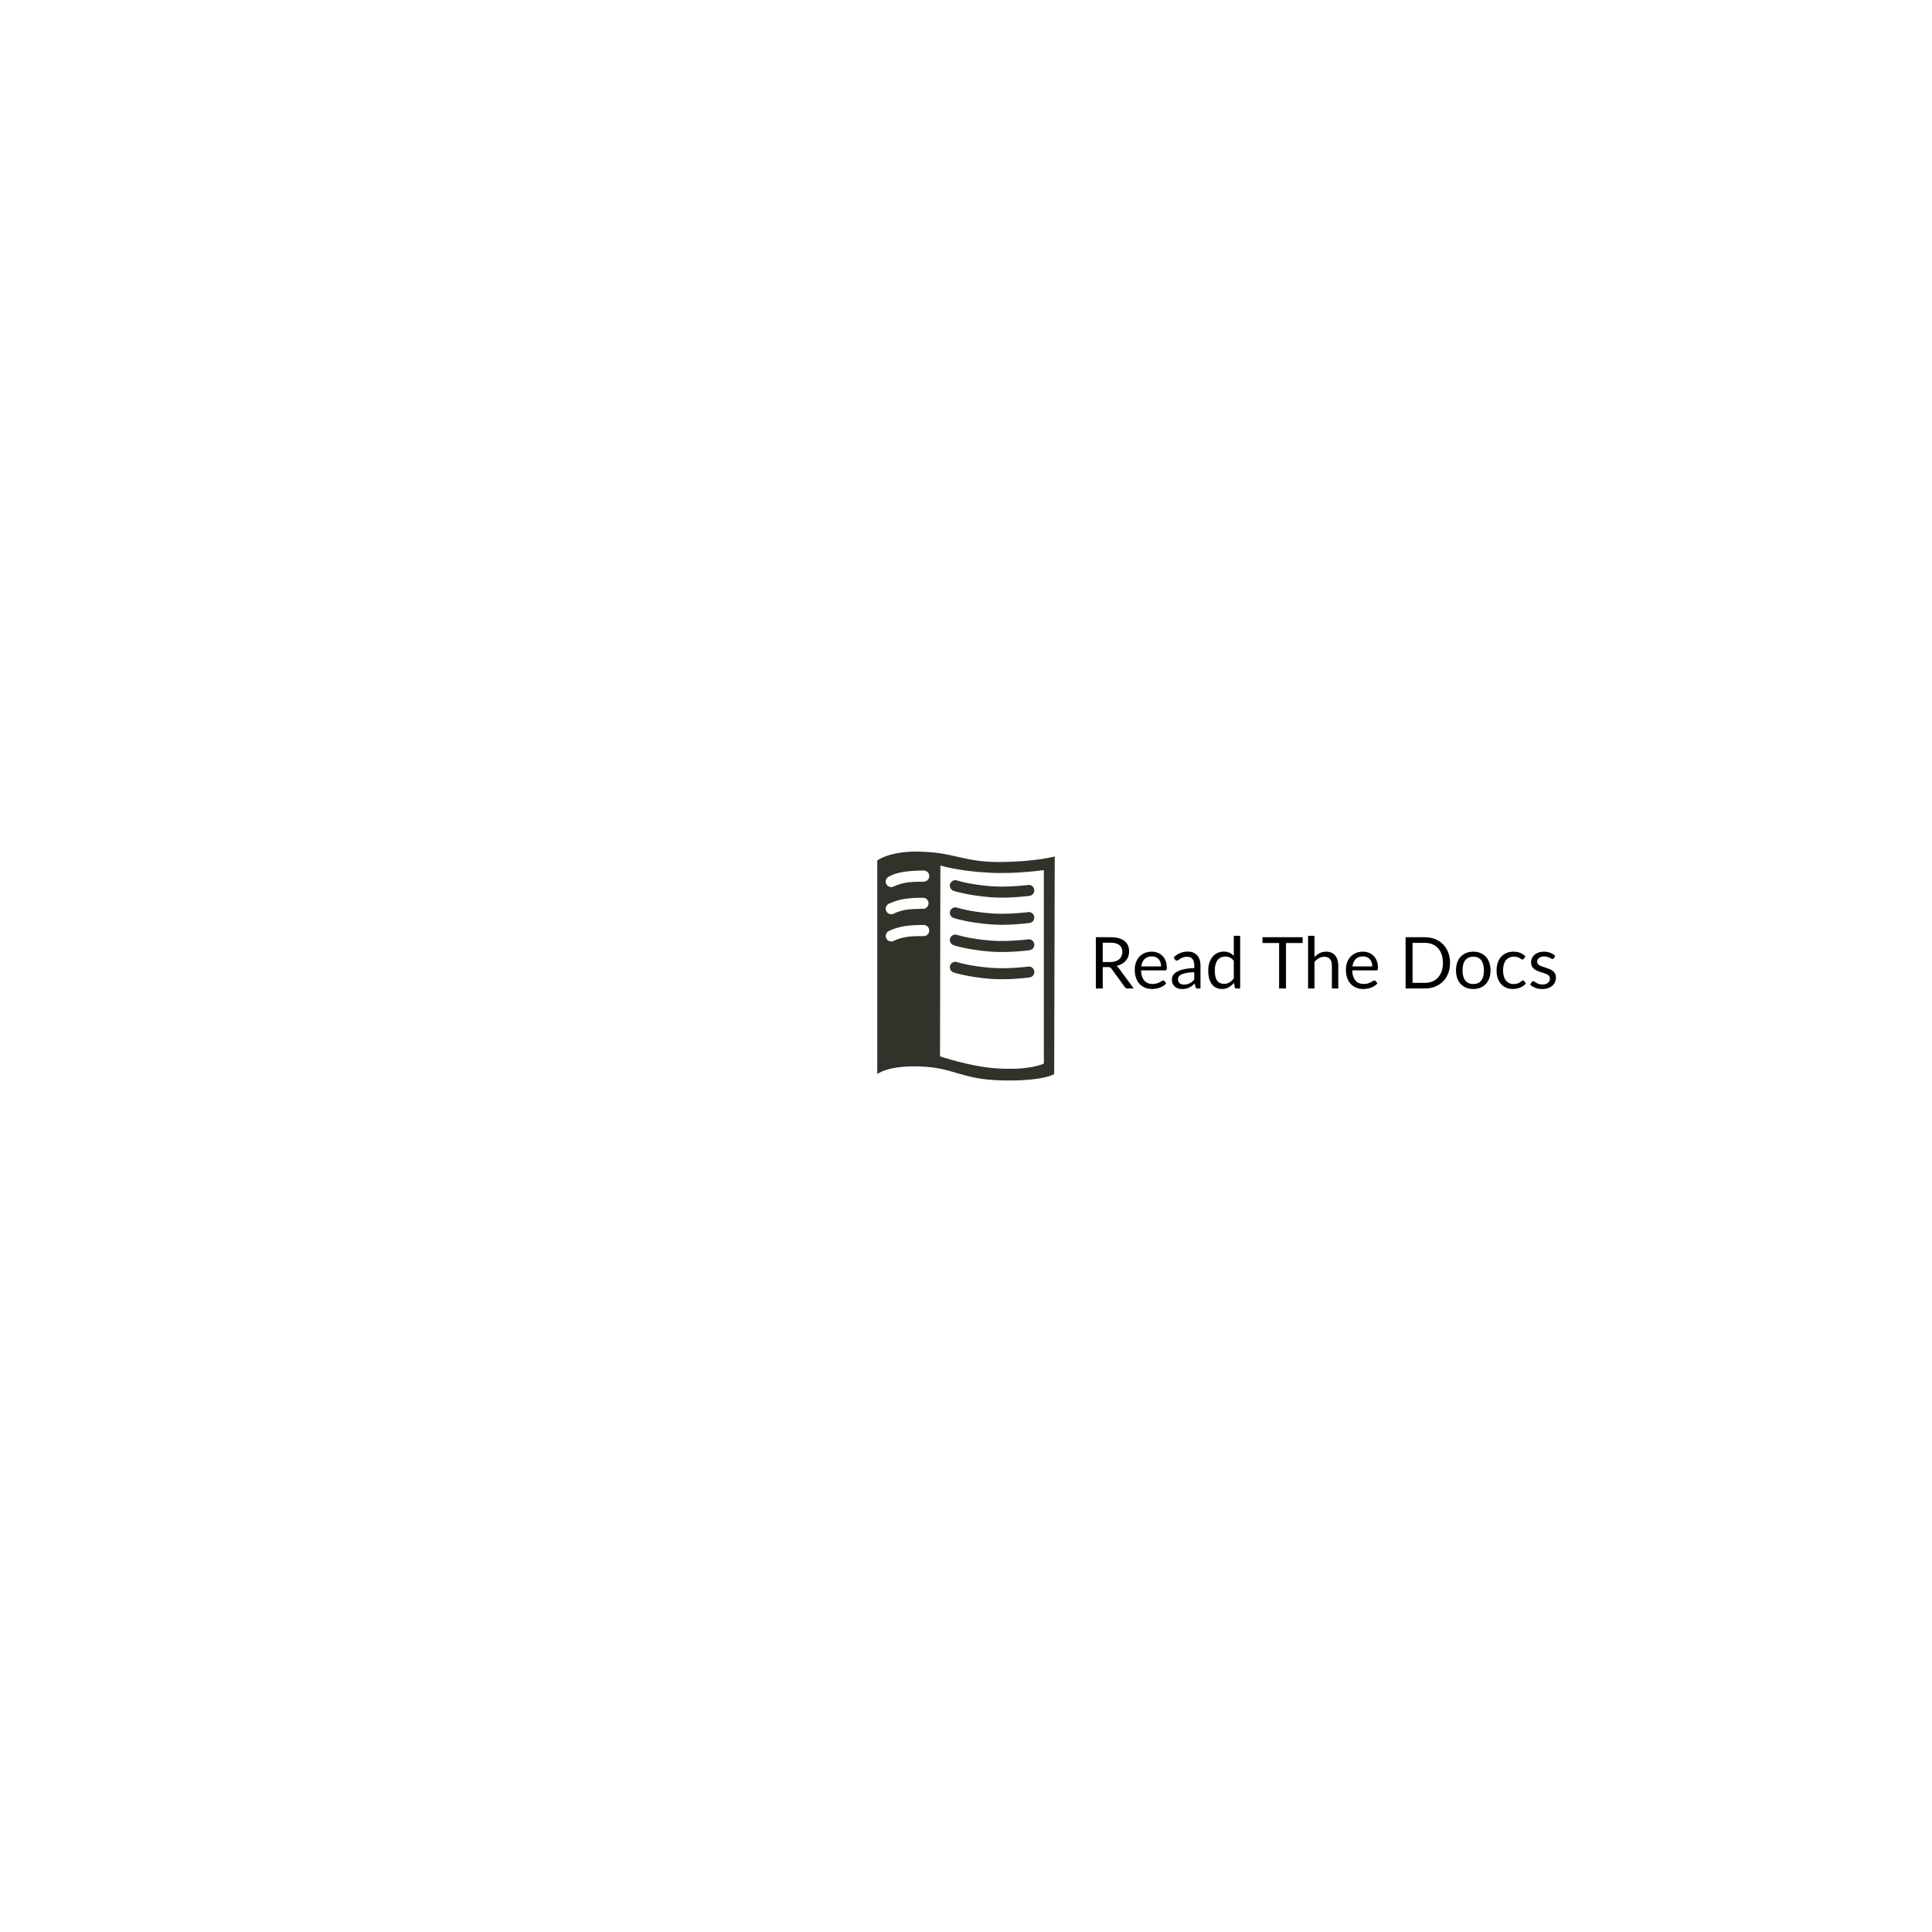
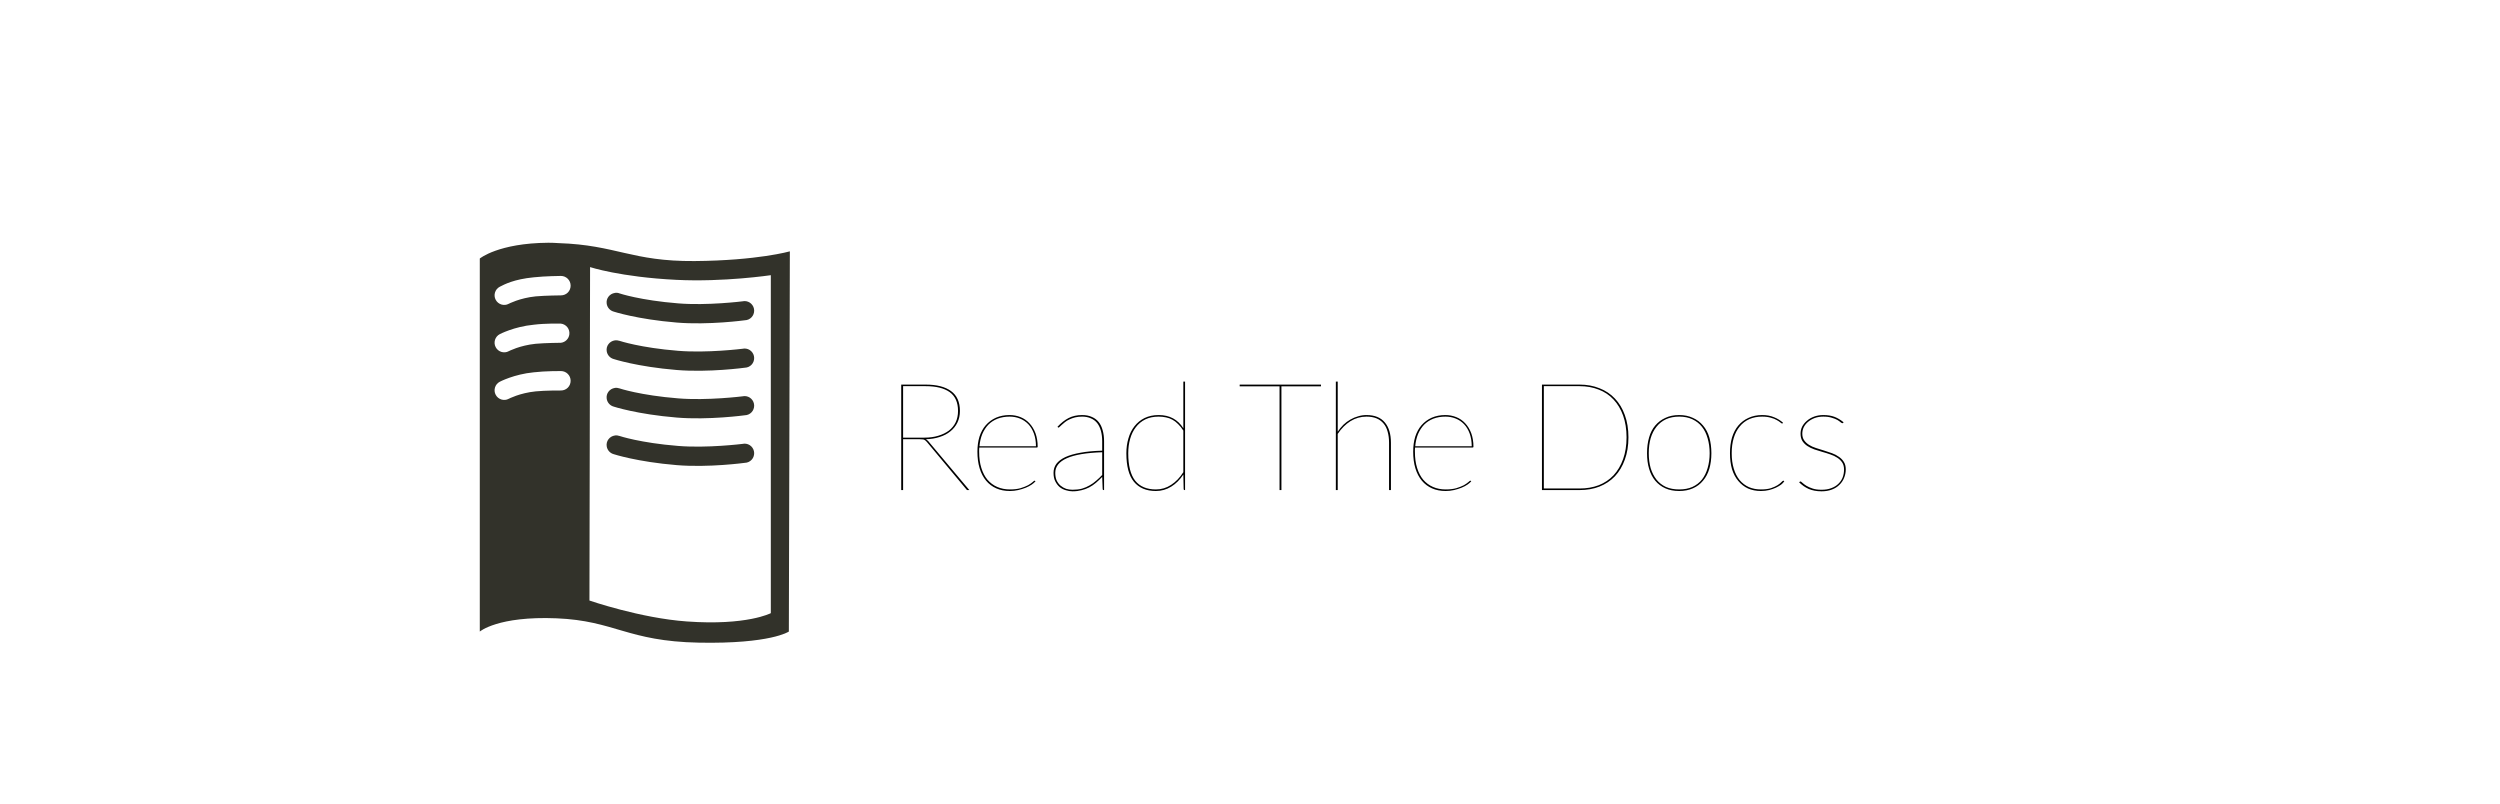
- <svg xmlns="http://www.w3.org/2000/svg" version="1.1" width="1080" height="1080" viewBox="0 0 1080 1080" xml:space="preserve">
+ <svg xmlns="http://www.w3.org/2000/svg" version="1.1" width="224" height="72" viewBox="-29 -3.67 224 72" xml:space="preserve">
  <defs>
</defs>
-   <g transform="matrix(1 0 0 1 540 540)" id="7a867f58-a908-4f30-a839-fb725512b521">
-     <rect style="stroke: none; stroke-width: 1; stroke-dasharray: none; stroke-linecap: butt; stroke-dashoffset: 0; stroke-linejoin: miter; stroke-miterlimit: 4; fill: rgb(255,255,255); fill-rule: nonzero; opacity: 1; visibility: hidden;" vector-effect="non-scaling-stroke" x="-540" y="-540" rx="0" ry="0" width="1080" height="1080" />
+   <rect x="0" y="0" width="100%" height="100%" fill="transparent" />
+   <g transform="matrix(1 0 0 1 112 36)" id="7a867f58-a908-4f30-a839-fb725512b521">
+     <rect style="stroke: none; stroke-width: 1; stroke-dasharray: none; stroke-linecap: butt; stroke-dashoffset: 0; stroke-linejoin: miter; stroke-miterlimit: 4; fill: rgb(255,255,255); fill-rule: nonzero; opacity: 1; visibility: hidden;" vector-effect="non-scaling-stroke" x="-112" y="-36" rx="0" ry="0" width="224" height="72" />
  </g>
-   <g transform="matrix(1 0 0 1 540 540)" id="29611287-bf1c-4faf-8eb1-df32f6424829">
+   <g transform="matrix(Infinity NaN NaN Infinity 0 0)" id="29611287-bf1c-4faf-8eb1-df32f6424829">
</g>
-   <g transform="matrix(1 0 0 1 540 540)" id="60cdd44f-027a-437a-92c4-c8d44c60ef9e">
+   <g transform="matrix(0.07 0 0 0.07 382.02 122.8)" id="60cdd44f-027a-437a-92c4-c8d44c60ef9e">
    <path style="stroke: rgb(0,0,0); stroke-width: 0; stroke-dasharray: none; stroke-linecap: butt; stroke-dashoffset: 0; stroke-linejoin: miter; stroke-miterlimit: 4; fill: rgb(50,50,42); fill-rule: nonzero; opacity: 1;" vector-effect="non-scaling-stroke" transform=" translate(-64, -64)" d="M 57.62 61.68 C 55.92 61.92 54.75 63.46 55 65.11 C 55.167 66.324 56.039 67.322 57.22 67.65 C 57.22 67.65 64.69 70.11 77.4 71.16 C 87.61 72.01 99.2 70.43 99.2 70.43 C 100.9 70.39 102.23 68.98 102.19 67.28 C 102.17 66.465 101.827 65.692 101.236 65.131 C 100.645 64.57 99.855 64.267 99.04 64.29 C 98.84 64.29 98.64 64.33 98.43 64.37 C 98.43 64.37 87.09 65.78 77.88 65.02 C 65.73 64.05 59.11 61.83 59.11 61.83 C 58.63 61.67 58.1 61.59 57.62 61.67 Z M 57.62 46.46 C 55.92 46.7 54.75 48.24 55 49.89 C 55.167 51.104 56.039 52.102 57.22 52.43 C 57.22 52.43 64.69 54.89 77.4 55.94 C 87.61 56.79 99.2 55.21 99.2 55.21 C 100.9 55.17 102.23 53.76 102.19 52.06 C 102.17 51.245 101.827 50.472 101.236 49.911 C 100.645 49.35 99.855 49.047 99.04 49.07 C 98.84 49.07 98.64 49.11 98.43 49.15 C 98.43 49.15 87.09 50.56 77.88 49.8 C 65.73 48.83 59.11 46.61 59.11 46.61 C 58.63 46.45 58.1 46.37 57.62 46.45 Z M 57.62 31.24 C 55.92 31.48 54.75 33.02 55 34.67 C 55.167 35.884 56.039 36.882 57.22 37.21 C 57.22 37.21 64.69 39.67 77.4 40.72 C 87.61 41.57 99.2 39.99 99.2 39.99 C 100.9 39.95 102.23 38.54 102.19 36.84 C 102.17 36.025 101.827 35.252 101.236 34.691 C 100.645 34.13 99.855 33.827 99.04 33.85 C 98.84 33.85 98.64 33.89 98.43 33.93 C 98.43 33.93 87.09 35.34 77.88 34.58 C 65.73 33.61 59.11 31.39 59.11 31.39 C 58.63 31.23 58.1 31.19 57.62 31.23 Z M 57.62 16.06 C 55.92 16.3 54.75 17.84 55 19.49 C 55.167 20.704 56.039 21.702 57.22 22.03 C 57.22 22.03 64.69 24.49 77.4 25.54 C 87.61 26.39 99.2 24.81 99.2 24.81 C 100.9 24.77 102.23 23.36 102.19 21.66 C 102.17 20.845 101.827 20.072 101.236 19.511 C 100.645 18.95 99.855 18.647 99.04 18.67 C 98.84 18.67 98.64 18.71 98.43 18.75 C 98.43 18.75 87.09 20.16 77.88 19.4 C 65.73 18.43 59.11 16.21 59.11 16.21 C 58.638 16.019 58.122 15.964 57.62 16.05 Z M 36.31 0 C 20.32 0.12 14.39 5.05 14.39 5.05 L 14.39 124.42 C 14.39 124.42 20.2 119.41 38.93 120.18 C 57.66 120.95 61.5 127.53 84.51 127.97 C 107.52 128.41 113.29 124.42 113.29 124.42 L 113.61 2.75 C 113.61 2.75 103.28 5.7 83.09 5.86 C 62.95 6.01 58.11 0.73 39.62 0.12 C 38.49 0.04 37.4 0 36.31 0 Z M 49.67 7.79 C 49.67 7.79 59.36 10.98 77.24 11.87 C 92.38 12.64 107.52 10.38 107.52 10.38 L 107.52 118.53 C 107.52 118.53 99.85 122.57 80.68 121.19 C 65.82 120.14 49.48 114.49 49.48 114.49 L 49.68 7.8 Z M 40.35 10.62 C 42.05 10.62 43.46 11.99 43.46 13.73 C 43.46 15.47 42.09 16.84 40.35 16.84 C 40.35 16.84 35.34 16.88 32.28 17.16 C 27.15 17.68 23.64 19.54 23.64 19.54 C 22.15 20.35 20.25 19.74 19.48 18.25 C 18.67 16.76 19.28 14.86 20.77 14.09 C 22.26 13.32 25.33 11.67 31.67 11.06 C 35.34 10.66 40.35 10.62 40.35 10.62 Z M 37.36 25.88 C 39.06 25.84 40.35 25.88 40.35 25.88 C 42.05 26.08 43.26 27.62 43.05 29.31 C 42.884 30.727 41.767 31.844 40.35 32.01 C 40.35 32.01 35.34 32.05 32.28 32.33 C 27.15 32.85 23.64 34.71 23.64 34.71 C 22.15 35.52 20.25 34.91 19.48 33.42 C 18.67 31.93 19.28 30.03 20.77 29.26 C 20.77 29.26 25.33 26.84 31.67 26.23 C 33.53 25.99 35.67 25.91 37.36 25.87 Z M 40.35 41.06 C 42.05 41.06 43.46 42.43 43.46 44.17 C 43.46 45.91 42.09 47.28 40.35 47.28 C 40.35 47.28 35.34 47.24 32.28 47.56 C 27.15 48.08 23.64 49.94 23.64 49.94 C 22.15 50.75 20.25 50.14 19.48 48.65 C 18.67 47.16 19.28 45.26 20.77 44.49 C 20.77 44.49 25.33 42.07 31.67 41.46 C 35.34 41.02 40.35 41.06 40.35 41.06 Z" stroke-linecap="round" />
  </g>
-   <g transform="matrix(1 0 0 1 738.92 540)" style="" id="eb0df536-c517-4781-a7c0-3f84cd77c272">
+   <g transform="matrix(0.07 0 0 0.07 396.05 123.14)" style="" id="eb0df536-c517-4781-a7c0-3f84cd77c272">
    <text xml:space="preserve" font-family="Lato" font-size="40" font-style="normal" font-weight="400" style="stroke: none; stroke-width: 1; stroke-dasharray: none; stroke-linecap: butt; stroke-dashoffset: 0; stroke-linejoin: miter; stroke-miterlimit: 4; fill: rgb(0,0,0); fill-rule: nonzero; opacity: 1; white-space: pre;">
      <tspan x="-130" y="12.57">Read The Docs</tspan>
    </text>
  </g>
+   <g transform="matrix(0.28 0 0 0.28 27.88 36)" id="7b9eddb9-1652-4040-9437-2ab90652d624">
+     <path style="stroke: rgb(0,0,0); stroke-width: 0; stroke-dasharray: none; stroke-linecap: butt; stroke-dashoffset: 0; stroke-linejoin: miter; stroke-miterlimit: 4; fill: rgb(50,50,42); fill-rule: nonzero; opacity: 1;" vector-effect="non-scaling-stroke" transform=" translate(-64, -64)" d="M 57.62 61.68 C 55.92 61.92 54.75 63.46 55 65.11 C 55.167 66.324 56.039 67.322 57.22 67.65 C 57.22 67.65 64.69 70.11 77.4 71.16 C 87.61 72.01 99.2 70.43 99.2 70.43 C 100.9 70.39 102.23 68.98 102.19 67.28 C 102.17 66.465 101.827 65.692 101.236 65.131 C 100.645 64.57 99.855 64.267 99.04 64.29 C 98.84 64.29 98.64 64.33 98.43 64.37 C 98.43 64.37 87.09 65.78 77.88 65.02 C 65.73 64.05 59.11 61.83 59.11 61.83 C 58.63 61.67 58.1 61.59 57.62 61.67 Z M 57.62 46.46 C 55.92 46.7 54.75 48.24 55 49.89 C 55.167 51.104 56.039 52.102 57.22 52.43 C 57.22 52.43 64.69 54.89 77.4 55.94 C 87.61 56.79 99.2 55.21 99.2 55.21 C 100.9 55.17 102.23 53.76 102.19 52.06 C 102.17 51.245 101.827 50.472 101.236 49.911 C 100.645 49.35 99.855 49.047 99.04 49.07 C 98.84 49.07 98.64 49.11 98.43 49.15 C 98.43 49.15 87.09 50.56 77.88 49.8 C 65.73 48.83 59.11 46.61 59.11 46.61 C 58.63 46.45 58.1 46.37 57.62 46.45 Z M 57.62 31.24 C 55.92 31.48 54.75 33.02 55 34.67 C 55.167 35.884 56.039 36.882 57.22 37.21 C 57.22 37.21 64.69 39.67 77.4 40.72 C 87.61 41.57 99.2 39.99 99.2 39.99 C 100.9 39.95 102.23 38.54 102.19 36.84 C 102.17 36.025 101.827 35.252 101.236 34.691 C 100.645 34.13 99.855 33.827 99.04 33.85 C 98.84 33.85 98.64 33.89 98.43 33.93 C 98.43 33.93 87.09 35.34 77.88 34.58 C 65.73 33.61 59.11 31.39 59.11 31.39 C 58.63 31.23 58.1 31.19 57.62 31.23 Z M 57.62 16.06 C 55.92 16.3 54.75 17.84 55 19.49 C 55.167 20.704 56.039 21.702 57.22 22.03 C 57.22 22.03 64.69 24.49 77.4 25.54 C 87.61 26.39 99.2 24.81 99.2 24.81 C 100.9 24.77 102.23 23.36 102.19 21.66 C 102.17 20.845 101.827 20.072 101.236 19.511 C 100.645 18.95 99.855 18.647 99.04 18.67 C 98.84 18.67 98.64 18.71 98.43 18.75 C 98.43 18.75 87.09 20.16 77.88 19.4 C 65.73 18.43 59.11 16.21 59.11 16.21 C 58.638 16.019 58.122 15.964 57.62 16.05 Z M 36.31 0 C 20.32 0.12 14.39 5.05 14.39 5.05 L 14.39 124.42 C 14.39 124.42 20.2 119.41 38.93 120.18 C 57.66 120.95 61.5 127.53 84.51 127.97 C 107.52 128.41 113.29 124.42 113.29 124.42 L 113.61 2.75 C 113.61 2.75 103.28 5.7 83.09 5.86 C 62.95 6.01 58.11 0.73 39.62 0.12 C 38.49 0.04 37.4 0 36.31 0 Z M 49.67 7.79 C 49.67 7.79 59.36 10.98 77.24 11.87 C 92.38 12.64 107.52 10.38 107.52 10.38 L 107.52 118.53 C 107.52 118.53 99.85 122.57 80.68 121.19 C 65.82 120.14 49.48 114.49 49.48 114.49 L 49.68 7.8 Z M 40.35 10.62 C 42.05 10.62 43.46 11.99 43.46 13.73 C 43.46 15.47 42.09 16.84 40.35 16.84 C 40.35 16.84 35.34 16.88 32.28 17.16 C 27.15 17.68 23.64 19.54 23.64 19.54 C 22.15 20.35 20.25 19.74 19.48 18.25 C 18.67 16.76 19.28 14.86 20.77 14.09 C 22.26 13.32 25.33 11.67 31.67 11.06 C 35.34 10.66 40.35 10.62 40.35 10.62 Z M 37.36 25.88 C 39.06 25.84 40.35 25.88 40.35 25.88 C 42.05 26.08 43.26 27.62 43.05 29.31 C 42.884 30.727 41.767 31.844 40.35 32.01 C 40.35 32.01 35.34 32.05 32.28 32.33 C 27.15 32.85 23.64 34.71 23.64 34.71 C 22.15 35.52 20.25 34.91 19.48 33.42 C 18.67 31.93 19.28 30.03 20.77 29.26 C 20.77 29.26 25.33 26.84 31.67 26.23 C 33.53 25.99 35.67 25.91 37.36 25.87 Z M 40.35 41.06 C 42.05 41.06 43.46 42.43 43.46 44.17 C 43.46 45.91 42.09 47.28 40.35 47.28 C 40.35 47.28 35.34 47.24 32.28 47.56 C 27.15 48.08 23.64 49.94 23.64 49.94 C 22.15 50.75 20.25 50.14 19.48 48.65 C 18.67 47.16 19.28 45.26 20.77 44.49 C 20.77 44.49 25.33 42.07 31.67 41.46 C 35.34 41.02 40.35 41.06 40.35 41.06 Z" stroke-linecap="round" />
+   </g>
+   <g transform="matrix(0.9 0 0 0.9 94 36)" style="" id="385bde16-f9fa-4222-bfea-1d5d5efcf730">
+     <text xml:space="preserve" font-family="Lato" font-size="15" font-style="normal" font-weight="100" style="stroke: none; stroke-width: 1; stroke-dasharray: none; stroke-linecap: butt; stroke-dashoffset: 0; stroke-linejoin: miter; stroke-miterlimit: 4; fill: rgb(0,0,0); fill-rule: nonzero; opacity: 1; white-space: pre;">
+       <tspan x="-48.68" y="4.71">Read The Docs</tspan>
+     </text>
+   </g>
</svg>
